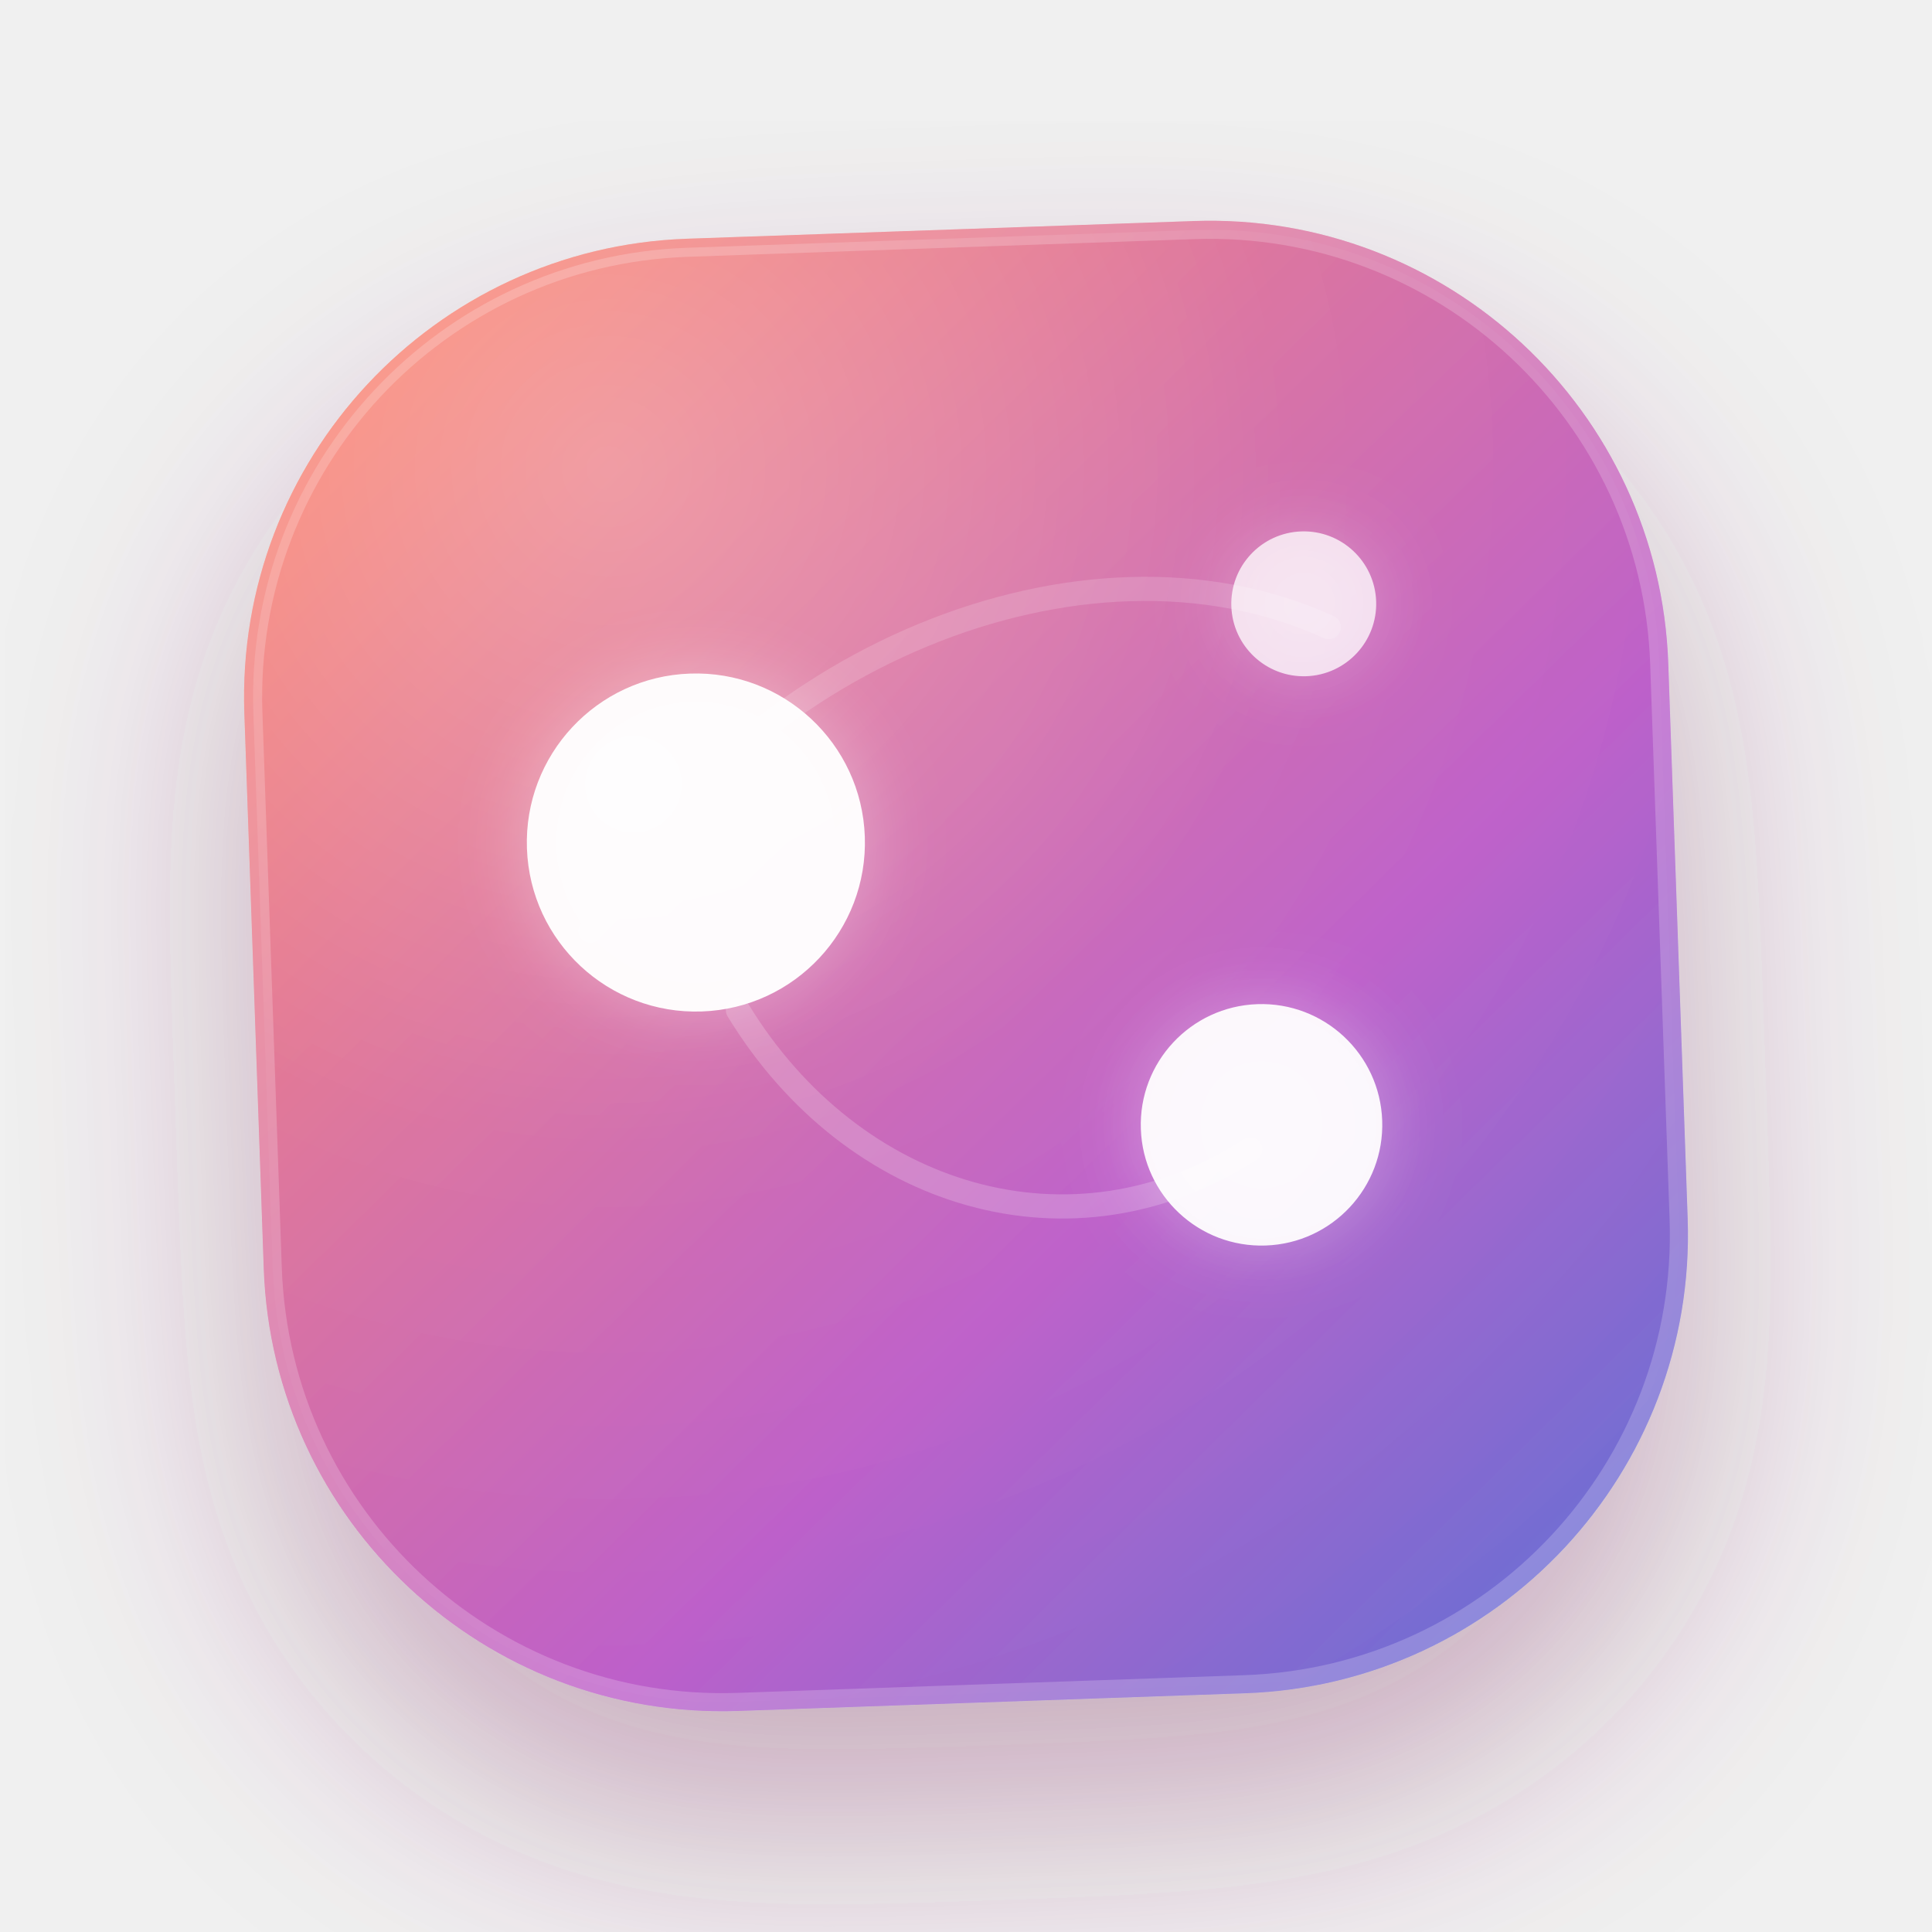
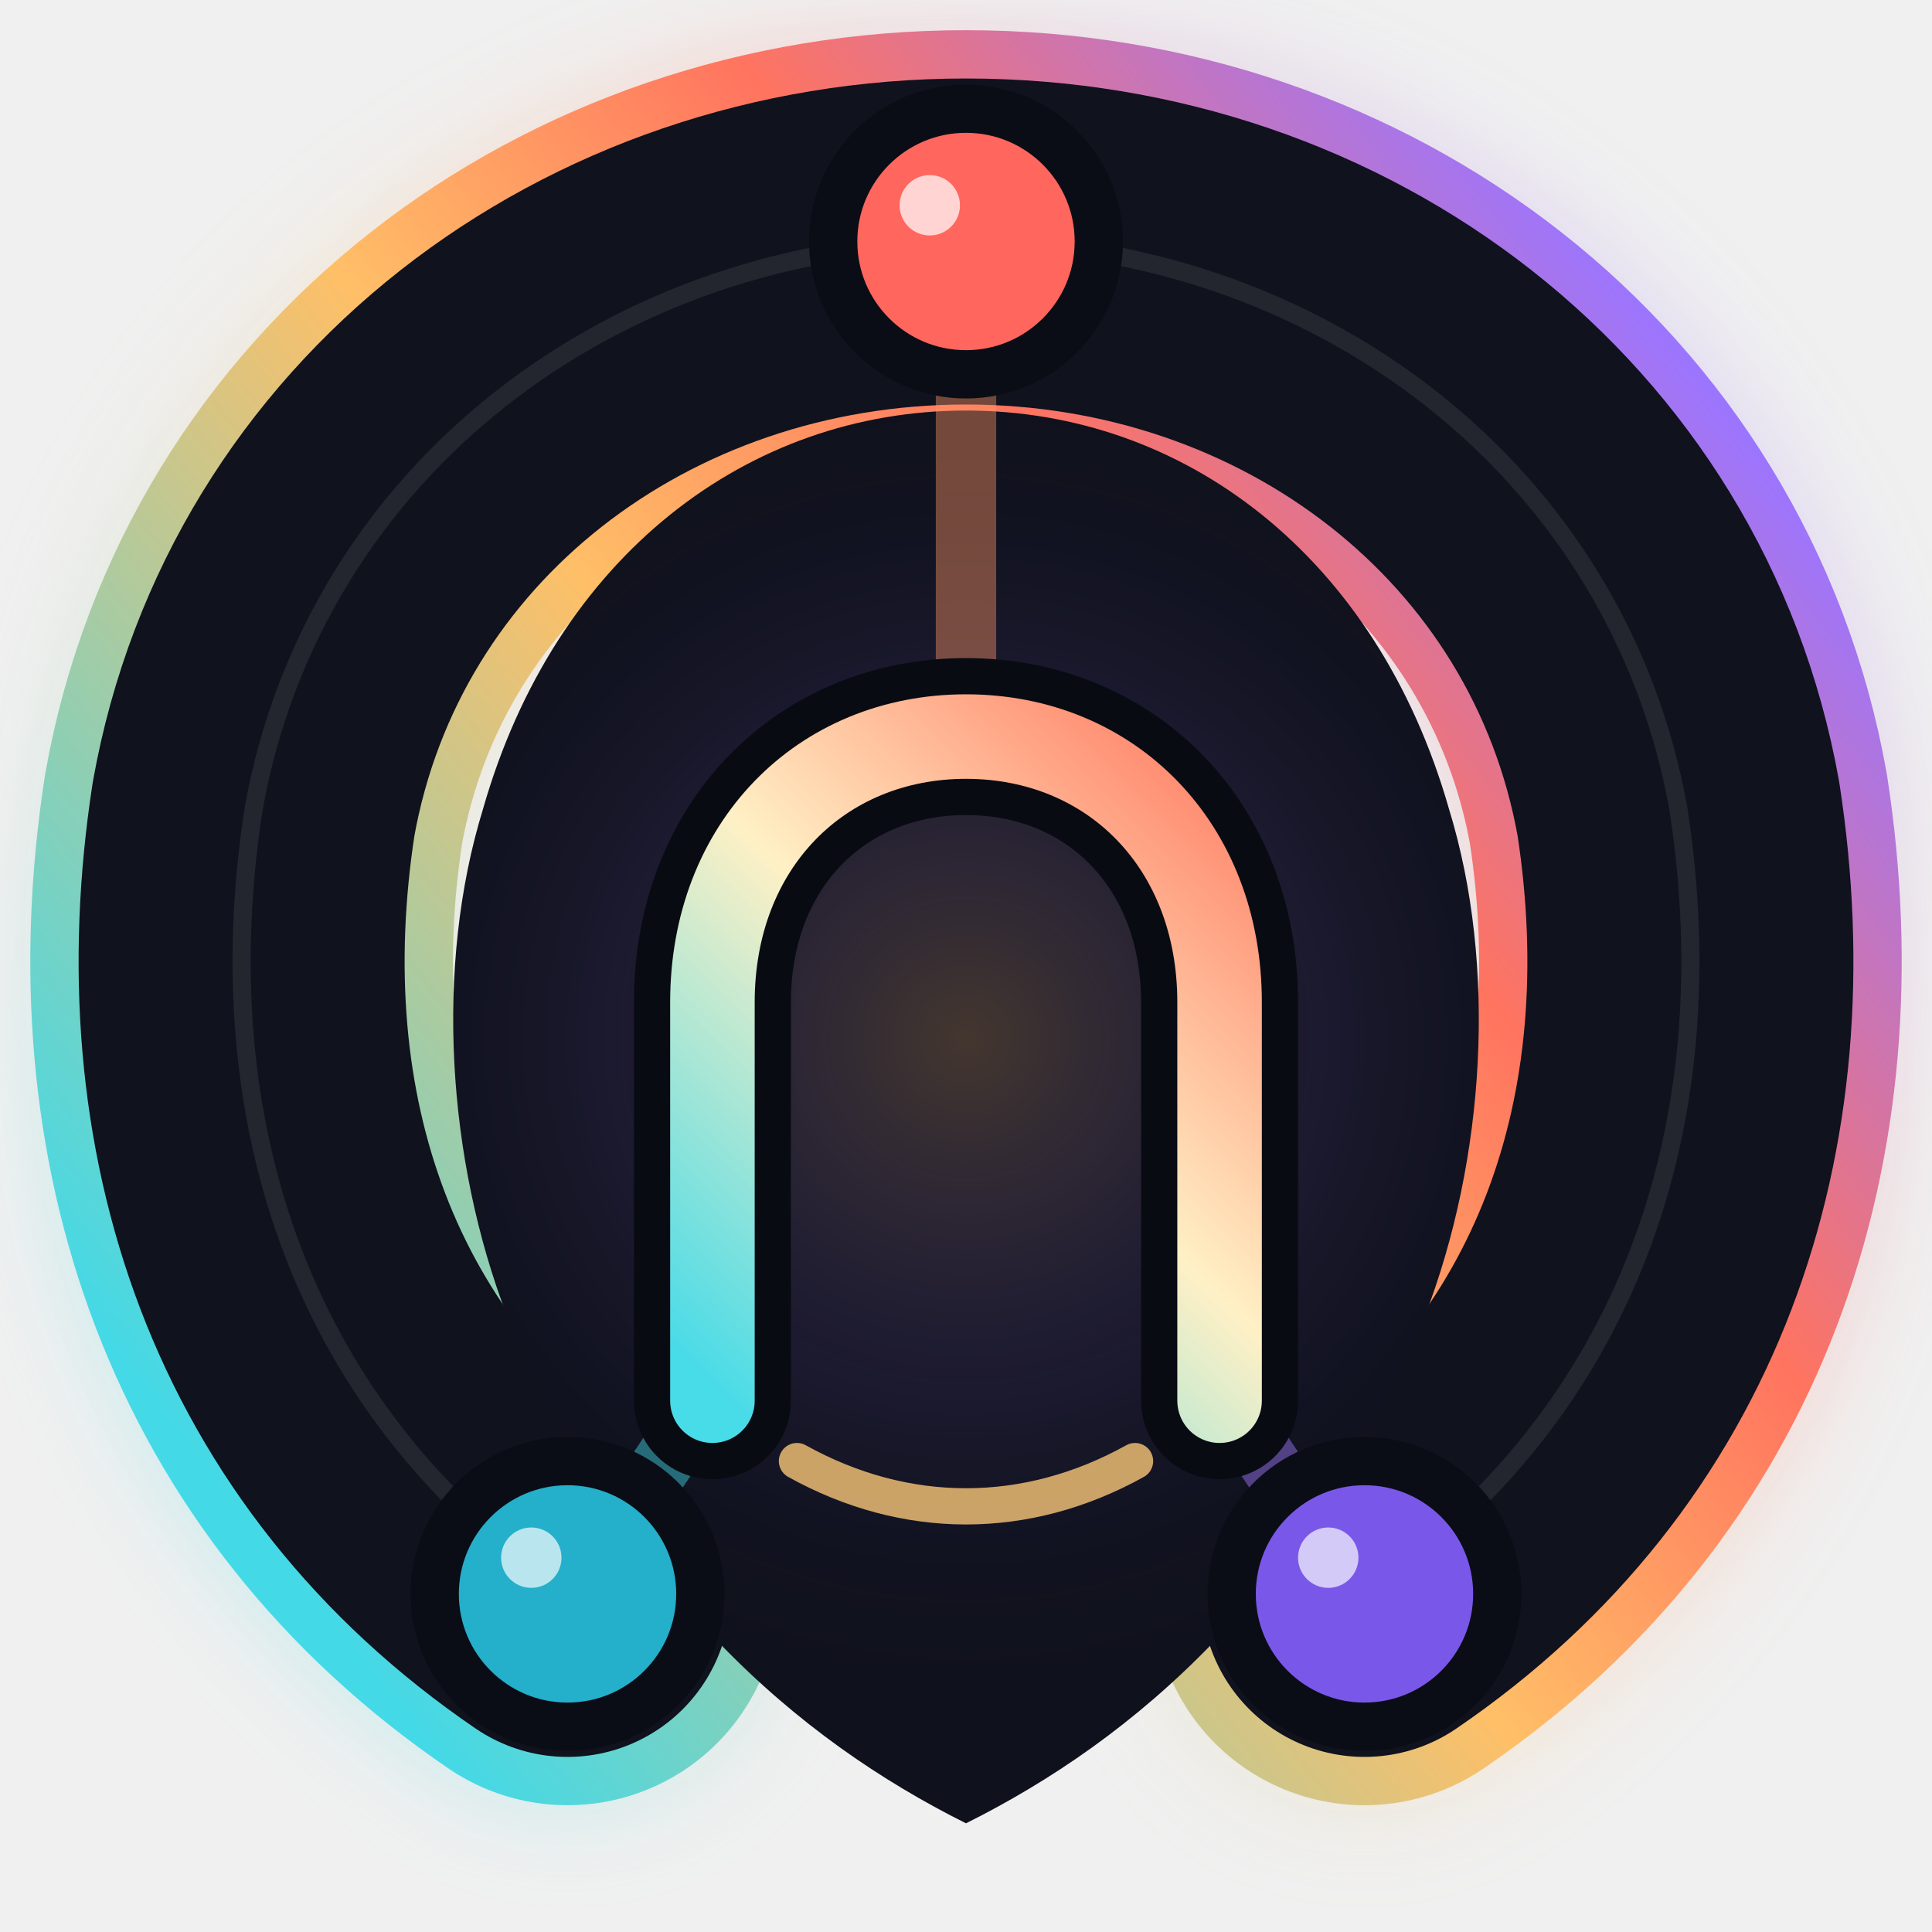
- <svg xmlns="http://www.w3.org/2000/svg" viewBox="0 0 160 160" role="img" aria-labelledby="title description">
+ <svg xmlns="http://www.w3.org/2000/svg" viewBox="0 0 160 160" role="img" aria-labelledby="tp-title tp-description">
  <defs>
-     <linearGradient id="mark-gradient" x1="28" y1="24" x2="136" y2="142" gradientUnits="userSpaceOnUse">
-       <stop stop-color="#FC846B" />
-       <stop offset="0.62" stop-color="#BC5EC9" />
-       <stop offset="1" stop-color="#5A72D6" />
+     <linearGradient id="tp-spectrum" x1="21" y1="127" x2="141" y2="31" gradientUnits="userSpaceOnUse">
+       <stop offset="0" stop-color="#43D9E7" />
+       <stop offset="0.46" stop-color="#FFBF67" />
+       <stop offset="0.7" stop-color="#FF745F" />
+       <stop offset="1" stop-color="#9B75FF" />
    </linearGradient>
-     <radialGradient id="mark-glow" cx="0" cy="0" r="1" gradientTransform="translate(52 38) rotate(47) scale(118)" gradientUnits="userSpaceOnUse">
-       <stop stop-color="#FFFFFF" stop-opacity="0.26" />
-       <stop offset="0.48" stop-color="#FFFFFF" stop-opacity="0.04" />
-       <stop offset="1" stop-color="#FFFFFF" stop-opacity="0" />
+     <linearGradient id="tp-door" x1="57" y1="113" x2="104" y2="65" gradientUnits="userSpaceOnUse">
+       <stop stop-color="#48DBE8" />
+       <stop offset="0.52" stop-color="#FFF0C5" />
+       <stop offset="1" stop-color="#FF8067" />
+     </linearGradient>
+     <radialGradient id="tp-room-light" cx="0" cy="0" r="1" gradientTransform="translate(80 86) rotate(90) scale(56)" gradientUnits="userSpaceOnUse">
+       <stop stop-color="#FFBD70" stop-opacity="0.22" />
+       <stop offset="0.54" stop-color="#9B75FF" stop-opacity="0.08" />
+       <stop offset="1" stop-color="#0F111C" stop-opacity="0" />
    </radialGradient>
-     <filter id="mark-shadow" x="-30%" y="-30%" width="160%" height="170%" color-interpolation-filters="sRGB">
-       <feDropShadow dx="0" dy="10" stdDeviation="10" flood-color="#7F315F" flood-opacity="0.34" />
-     </filter>
-     <filter id="node-glow" x="-100%" y="-100%" width="300%" height="300%" color-interpolation-filters="sRGB">
-       <feDropShadow dx="0" dy="0" stdDeviation="3" flood-color="#FFFFFF" flood-opacity="0.34" />
+     <radialGradient id="tp-coral-node" cx="0" cy="0" r="1" gradientTransform="translate(75 18) rotate(52) scale(17)">
+       <stop stop-color="#FFE6B0" />
+       <stop offset="0.46" stop-color="#FFAA67" />
+       <stop offset="1" stop-color="#FF665E" />
+     </radialGradient>
+     <radialGradient id="tp-cyan-node" cx="0" cy="0" r="1" gradientTransform="translate(42 125) rotate(50) scale(17)">
+       <stop stop-color="#D9FFFF" />
+       <stop offset="0.44" stop-color="#58E9EE" />
+       <stop offset="1" stop-color="#24AFCB" />
+     </radialGradient>
+     <radialGradient id="tp-violet-node" cx="0" cy="0" r="1" gradientTransform="translate(105 125) rotate(39) scale(19)">
+       <stop stop-color="#F0E7FF" />
+       <stop offset="0.43" stop-color="#B88AFF" />
+       <stop offset="1" stop-color="#7958E9" />
+     </radialGradient>
+     <filter id="tp-halo" x="-30%" y="-30%" width="160%" height="160%" color-interpolation-filters="sRGB">
+       <feGaussianBlur stdDeviation="4" result="blur" />
+       <feColorMatrix in="blur" type="matrix" values="1 0 0 0 0  0 1 0 0 0  0 0 1 0 0  0 0 0 .62 0" />
    </filter>
  </defs>
-   <g transform="rotate(-2 80 80)" filter="url(#mark-shadow)">
-     <rect x="21" y="19" width="118" height="122" rx="38" fill="url(#mark-gradient)" />
-     <rect x="21.75" y="19.75" width="116.5" height="120.5" rx="37.25" fill="url(#mark-glow)" stroke="#FFFFFF" stroke-opacity="0.2" stroke-width="1.5" />
-     <path d="M49 76C62 54 91 43 111 53" fill="none" stroke="#FFFFFF" stroke-opacity="0.16" stroke-width="2" stroke-linecap="round" />
-     <path d="M61 83C70 99 88 105 103 96" fill="none" stroke="#FFFFFF" stroke-opacity="0.2" stroke-width="2" stroke-linecap="round" />
-     <g fill="#FFFFFF" filter="url(#node-glow)">
-       <circle cx="58" cy="69" r="14" fill-opacity="0.96" />
-       <circle cx="104" cy="94" r="10" fill-opacity="0.94" />
-       <circle cx="109" cy="51" r="6" fill-opacity="0.76" />
-     </g>
-     <circle cx="53" cy="64" r="4" fill="#FFFFFF" fill-opacity="0.36" />
+   <path d="M47 132C25 117 17 93 21 67C26 39 51 20 80 20C109 20 134 39 139 67C143 93 135 117 113 132" fill="none" stroke="url(#tp-spectrum)" stroke-width="36" stroke-linecap="round" stroke-linejoin="round" opacity="0.36" filter="url(#tp-halo)" />
+   <path d="M47 132C25 117 17 93 21 67C26 39 51 20 80 20C109 20 134 39 139 67C143 93 135 117 113 132" fill="none" stroke="url(#tp-spectrum)" stroke-width="35" stroke-linecap="round" stroke-linejoin="round" />
+   <path d="M47 132C25 117 17 93 21 67C26 39 51 20 80 20C109 20 134 39 139 67C143 93 135 117 113 132" fill="none" stroke="#10121D" stroke-width="27" stroke-linecap="round" stroke-linejoin="round" />
+   <path d="M47 132C25 117 17 93 21 67C26 39 51 20 80 20C109 20 134 39 139 67C143 93 135 117 113 132" fill="none" stroke="#FFFFFF" stroke-opacity="0.08" stroke-width="1.5" stroke-linecap="round" />
+   <path d="M42 109C37 96 36 80 40 67C46 46 62 34 80 34C98 34 114 46 120 67C124 80 123 96 118 109C108 132 94 144 80 151C66 144 52 132 42 109Z" fill="#0F111C" />
+   <path d="M42 109C37 96 36 80 40 67C46 46 62 34 80 34C98 34 114 46 120 67C124 80 123 96 118 109C108 132 94 144 80 151C66 144 52 132 42 109Z" fill="url(#tp-room-light)" />
+   <g fill="none" stroke-linecap="round" stroke-linejoin="round">
+     <path d="M80 26V57" stroke="#FF9764" stroke-opacity="0.42" stroke-width="5" />
+     <path d="M49 130L61 112" stroke="#44D7E5" stroke-opacity="0.45" stroke-width="5" />
+     <path d="M111 130L99 112" stroke="#A47BFF" stroke-opacity="0.45" stroke-width="5" />
+     <path d="M59 116V83C59 70 68 61 80 61C92 61 101 70 101 83V116" stroke="#090B13" stroke-width="13" />
+     <path d="M59 116V83C59 70 68 61 80 61C92 61 101 70 101 83V116" stroke="url(#tp-door)" stroke-width="7" />
+     <path d="M66 121C75 126 85 126 94 121" stroke="#FFCB7A" stroke-opacity="0.78" stroke-width="3" />
+   </g>
+   <g stroke="#0B0D16" stroke-width="4">
+     <circle cx="80" cy="20" r="11" fill="url(#tp-coral-node)" />
+     <circle cx="47" cy="132" r="11" fill="url(#tp-cyan-node)" />
+     <circle cx="113" cy="132" r="11" fill="url(#tp-violet-node)" />
+   </g>
+   <g fill="#FFFFFF">
+     <circle cx="77" cy="17" r="2.5" fill-opacity="0.72" />
+     <circle cx="44" cy="129" r="2.5" fill-opacity="0.68" />
+     <circle cx="110" cy="129" r="2.5" fill-opacity="0.68" />
  </g>
</svg>
